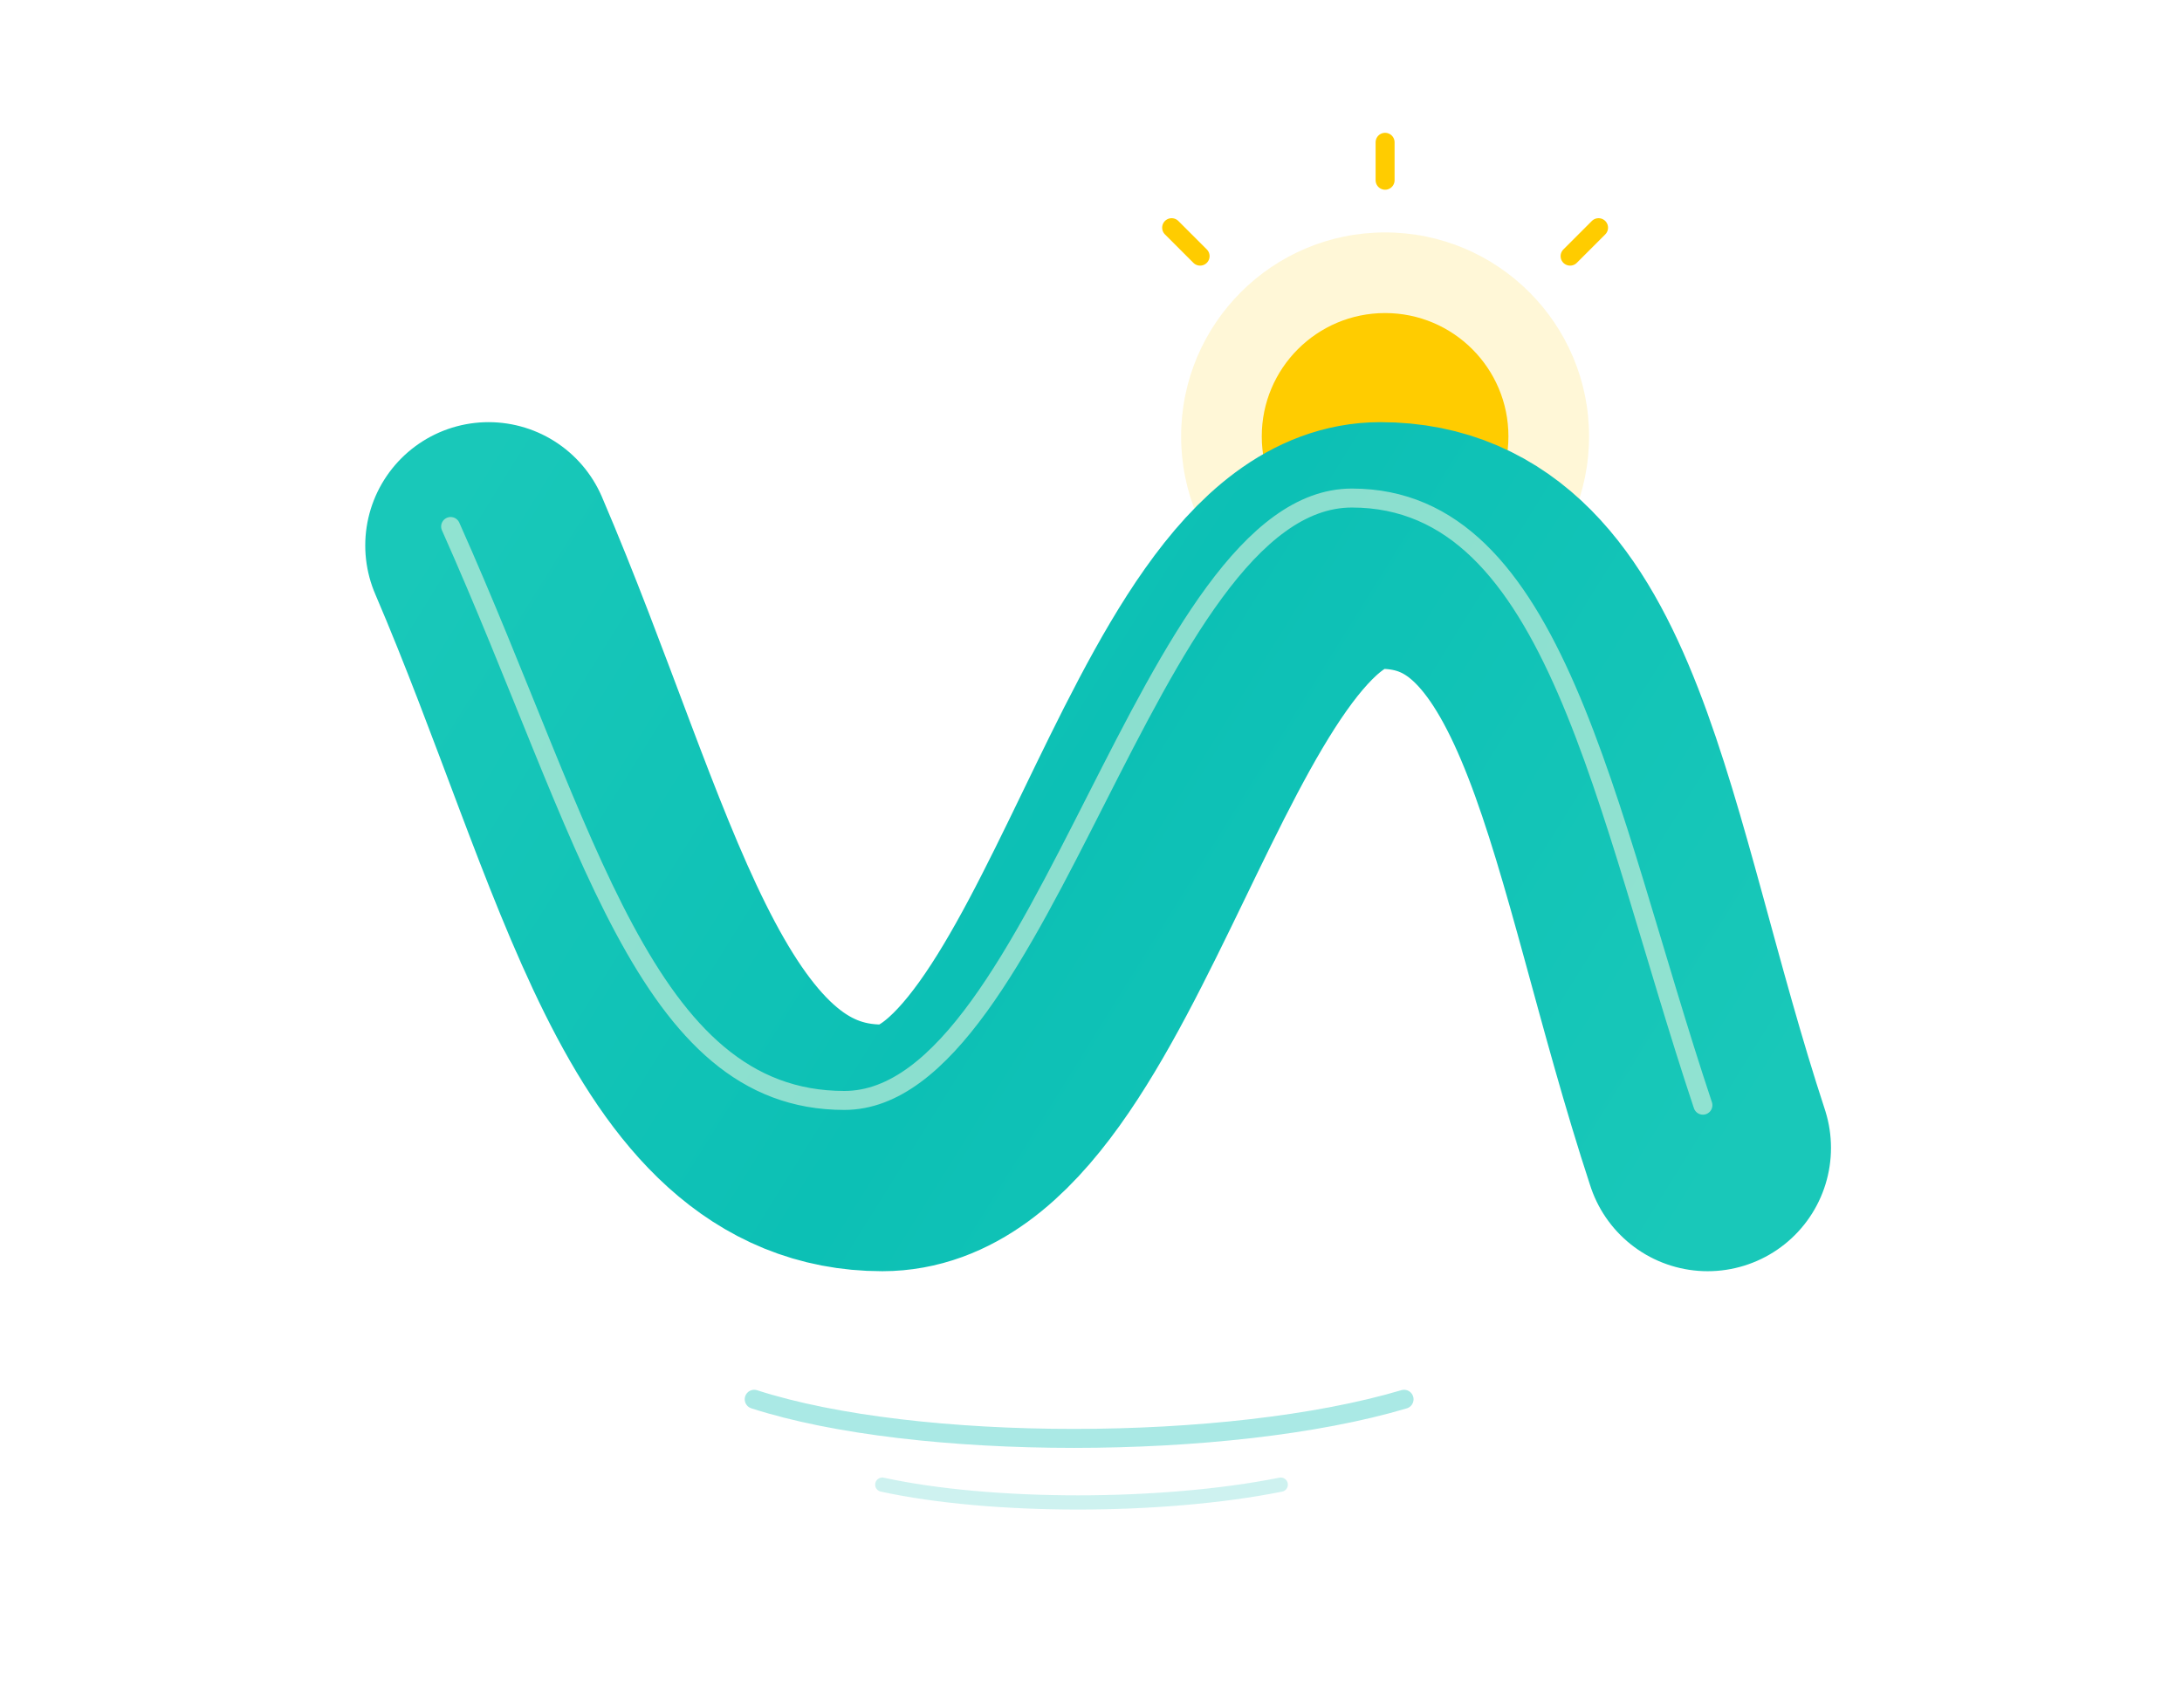
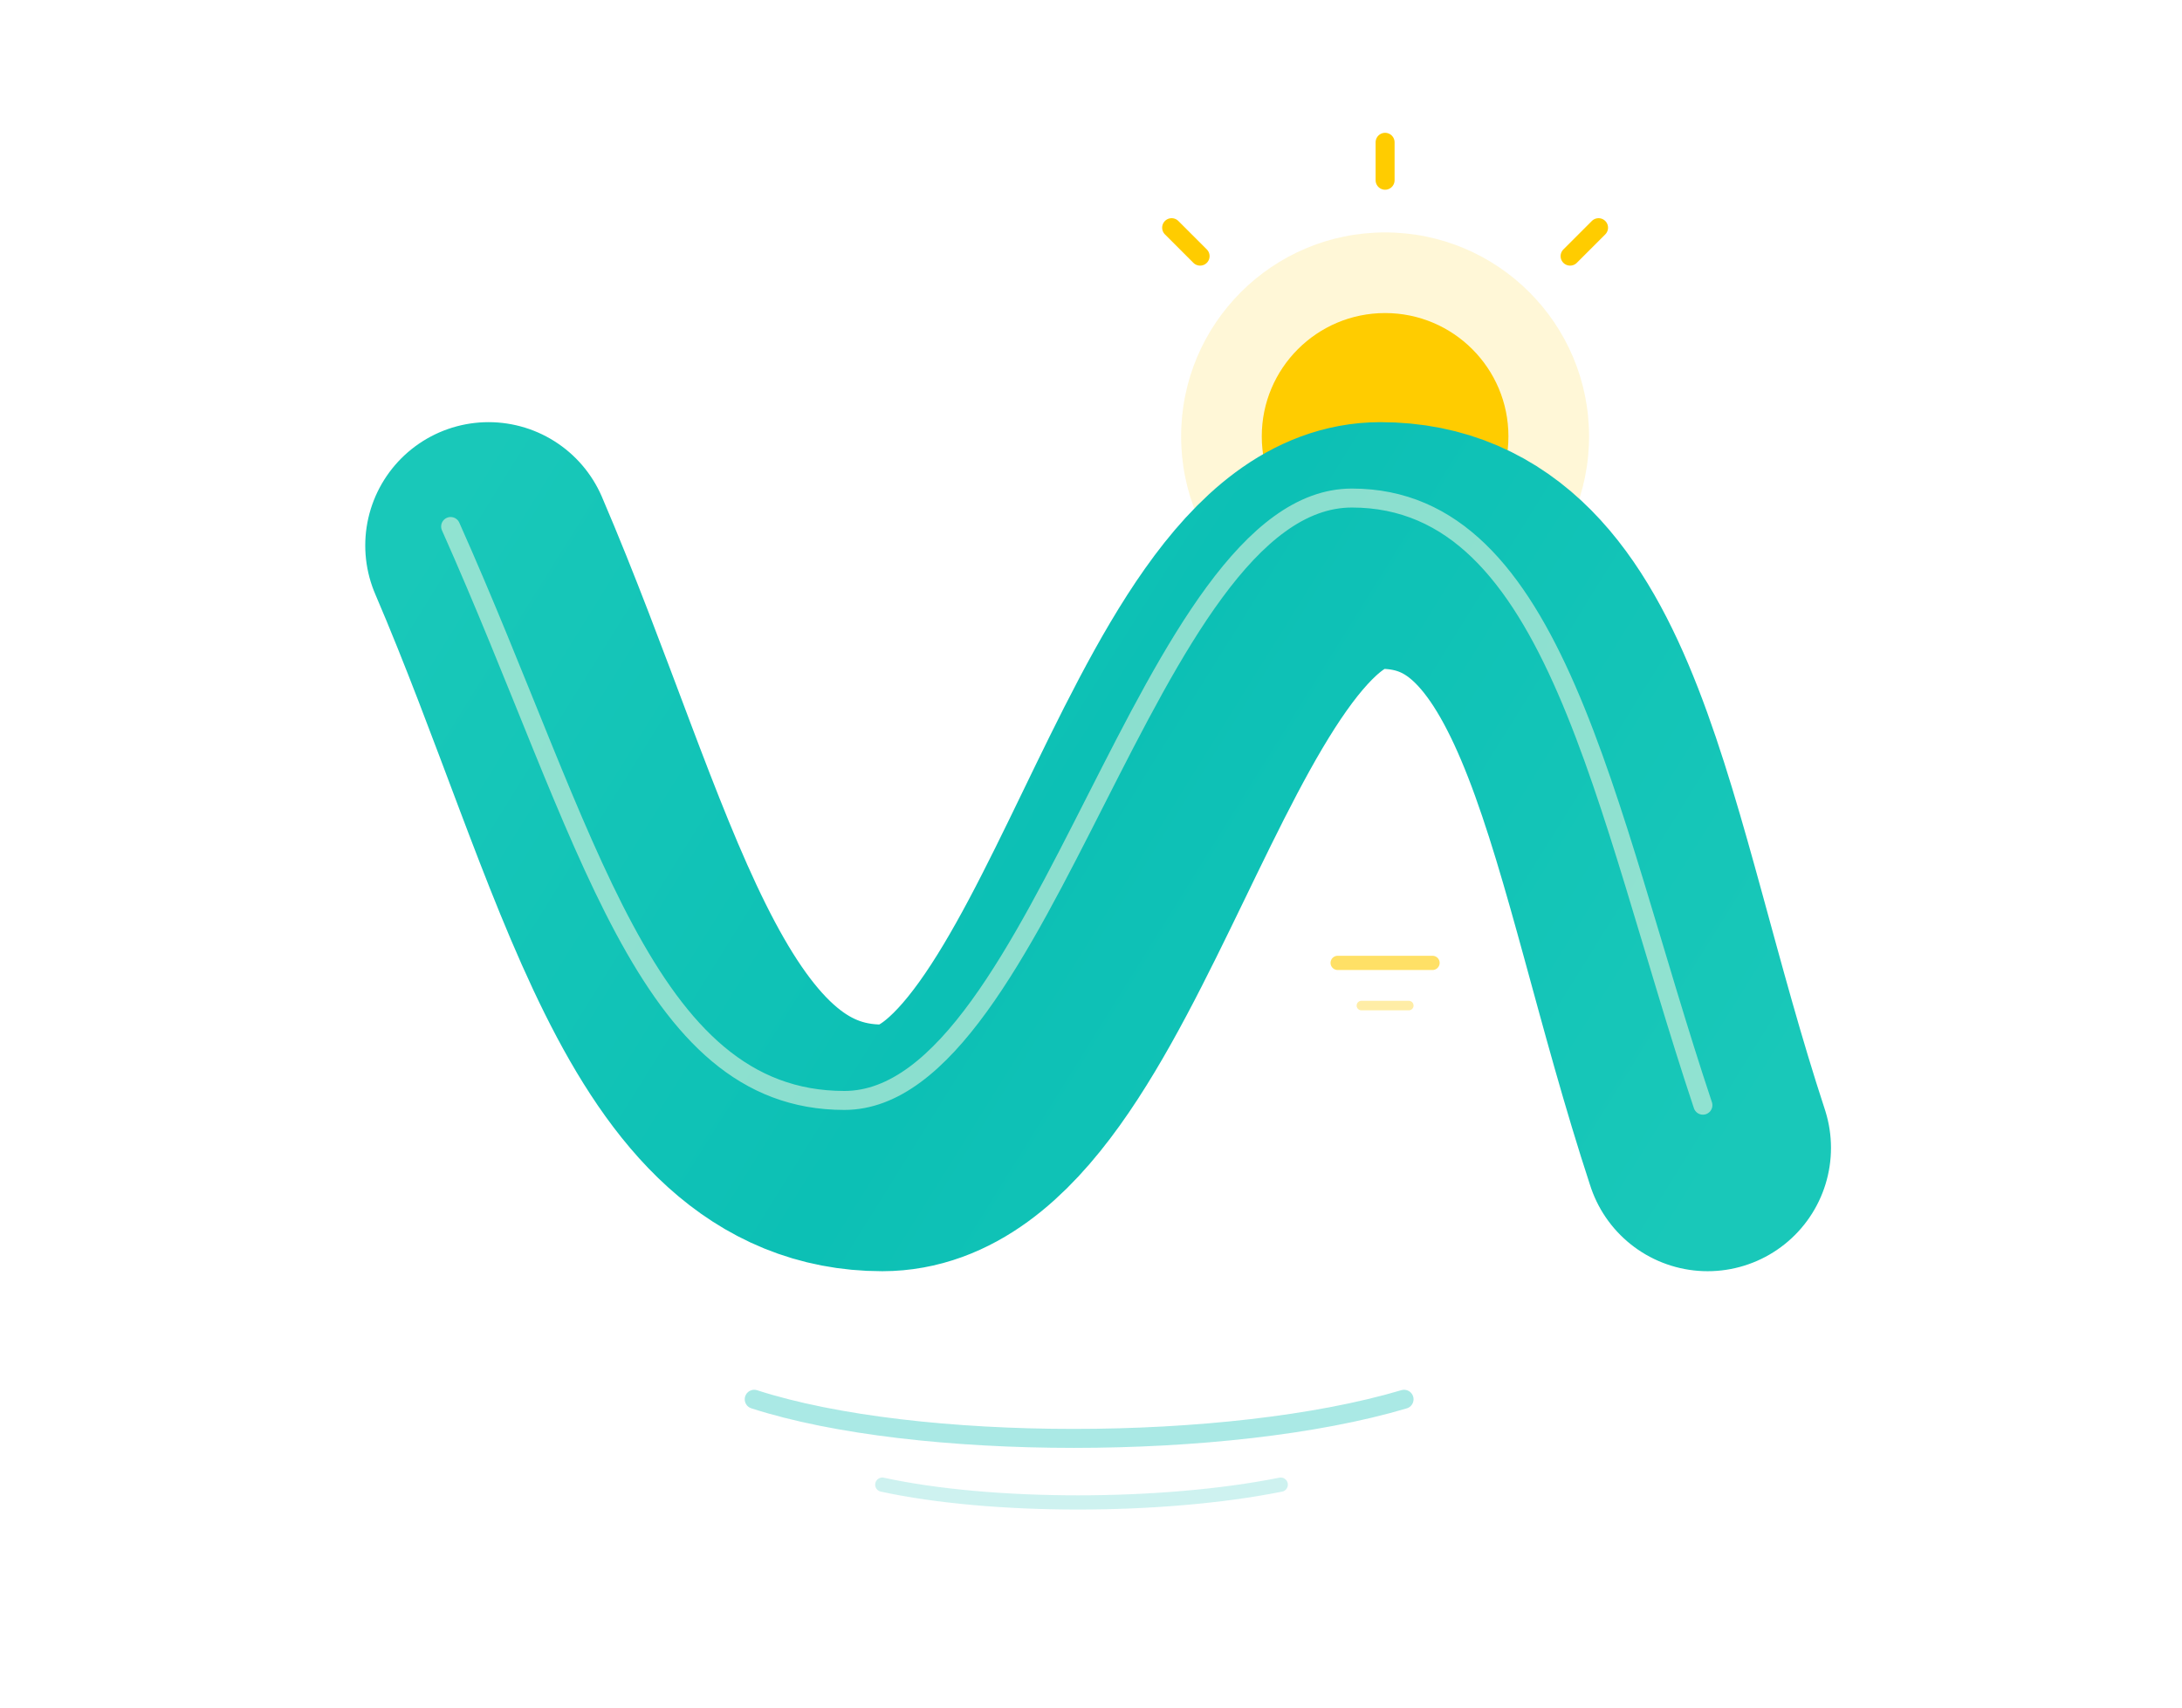
<svg xmlns="http://www.w3.org/2000/svg" viewBox="0 0 460 360" fill="none" role="img" aria-label="Vivid4Free 海岛波带 Logo">
  <defs>
    <linearGradient id="island-ribbon" x1="96" y1="100" x2="356" y2="262" gradientUnits="userSpaceOnUse">
      <stop stop-color="#19c8b9" />
      <stop offset=".48" stop-color="#0cc0b5" />
      <stop offset="1" stop-color="#19c8b9" />
    </linearGradient>
+     <clipPath id="island-horizon">
+       <path d="M220 0h150v190H220z" />
+     </clipPath>
  </defs>
-   <g class="island-sun">
-     <circle cx="292" cy="92" r="43" fill="#ffcc00" opacity=".16" />
-     <circle cx="292" cy="92" r="26" fill="#ffcc00" />
-     <path d="M292 38v-8m39 24 6-6m-84 6-6-6" stroke="#ffcc00" stroke-width="4" stroke-linecap="round" />
+   <g clip-path="url(#island-horizon)">
+     <g class="island-sun">
+       <circle cx="292" cy="92" r="43" fill="#ffcc00" opacity=".16" />
+       <circle cx="292" cy="92" r="26" fill="#ffcc00" />
+       <path class="island-sun-rays" d="M292 38v-8m39 24 6-6m-84 6-6-6" stroke="#ffcc00" stroke-width="4" stroke-linecap="round" />
+     </g>
  </g>
  <path class="island-ribbon" d="M103 115c27 63 39 127 83 127s62-127 105-127 48 63 69 127" stroke="url(#island-ribbon)" stroke-width="52" stroke-linecap="round" pathLength="1" />
  <path class="island-glint" d="M95 111c29 65 41 121 83 121s64-127 107-127 53 65 74 128" stroke="#fffbe7" stroke-opacity=".52" stroke-width="4" stroke-linecap="round" pathLength="1" />
+   <g class="island-reflection" stroke="#ffcc00" stroke-linecap="round">
+     <path d="M282 203h20" stroke-width="3" opacity=".6" />
+     <path d="M287 212h10" stroke-width="2" opacity=".35" />
+   </g>
  <g class="island-wake" stroke="#0cc0b5" stroke-linecap="round">
    <path d="M159 295c34 11 100 11 137 0" stroke-width="4" opacity=".35" />
    <path d="M186 313c23 5 59 5 84 0" stroke-width="3" opacity=".2" />
  </g>
</svg>
